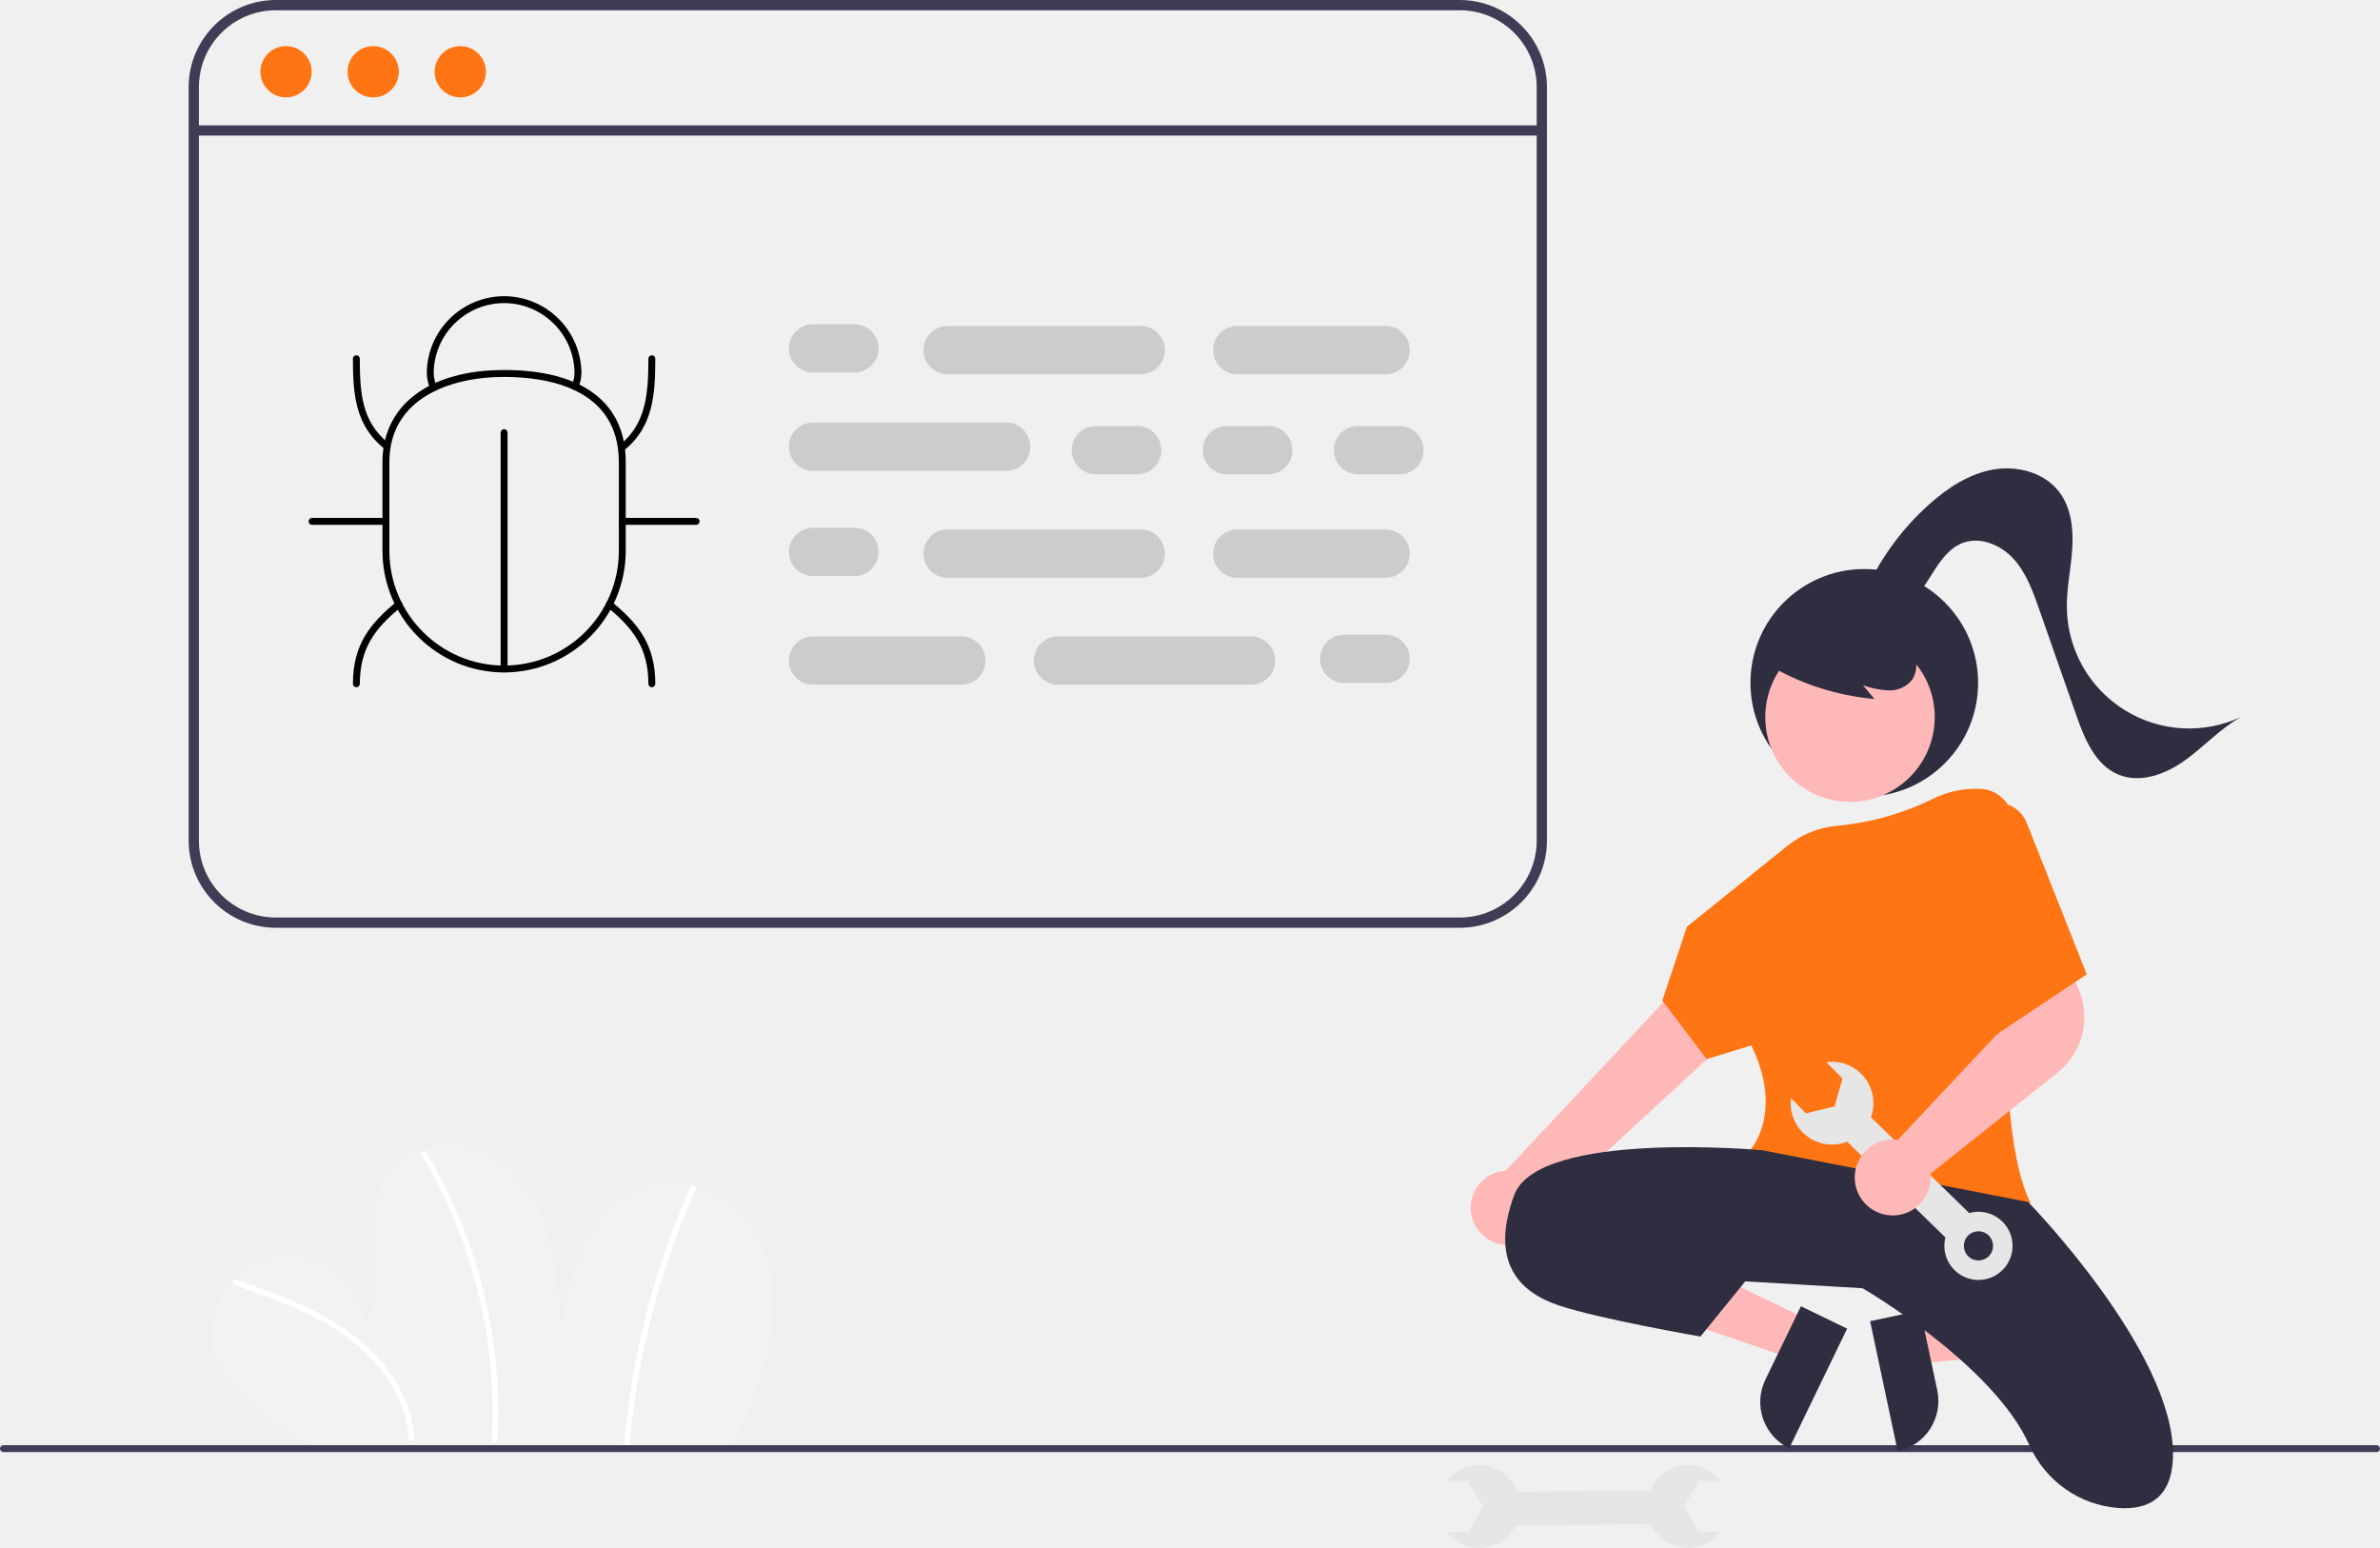
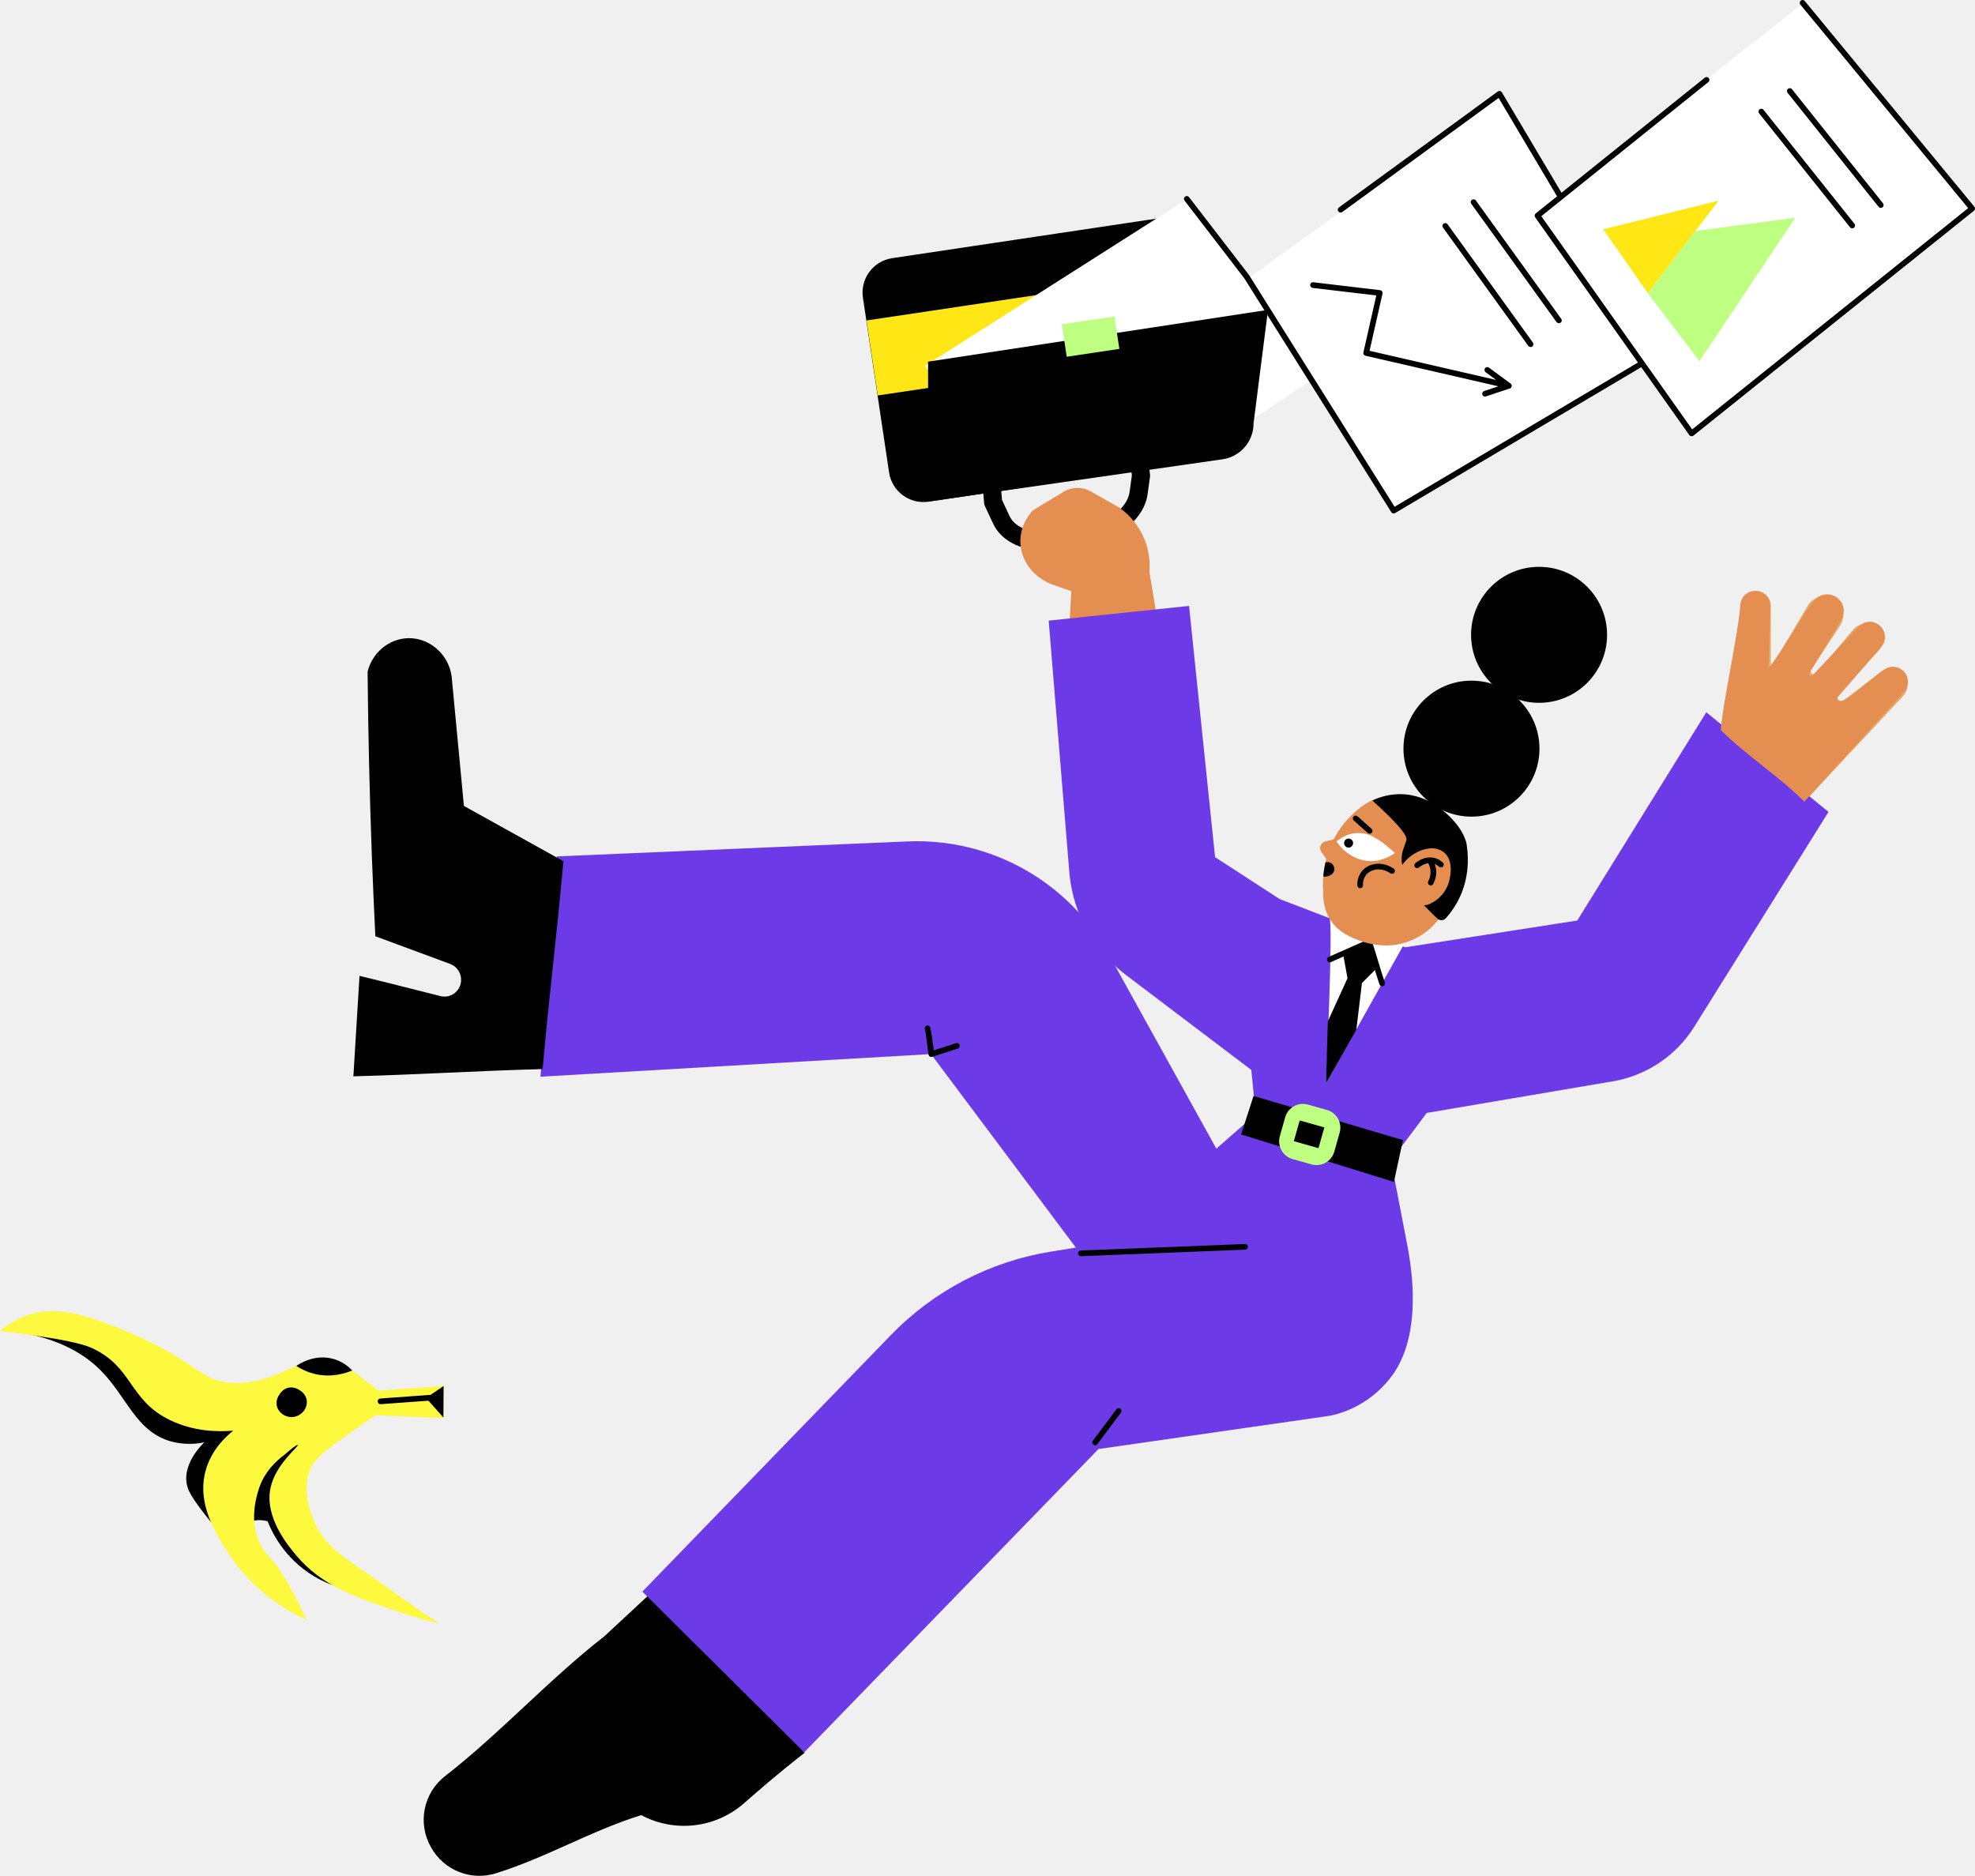
- <svg xmlns="http://www.w3.org/2000/svg" data-name="Layer 1" width="690" height="448.759" viewBox="0 0 690 448.759">
-   <path d="M466.813,645.731c4.668-10.084,9.333-20.317,11.359-31.242s1.176-22.783-4.627-32.259-17.228-15.902-28.132-13.76c-8.955,1.759-16.146,8.813-20.357,16.91S419.158,602.61,417.52,611.588c-.529-10.2-1.09-20.564-4.478-30.2s-10.06-18.615-19.569-22.343-21.879-.796-26.891,8.103c-7.061,12.538,2.302,30.125-5.817,42.006-1.393-11.917-13.855-21.332-25.699-19.416s-20.701,14.781-18.265,26.529c1.45,6.99,6.219,12.936,11.922,17.232s12.334,9.274,18.895,12.09Z" transform="translate(-255 -225.6204)" fill="#f2f2f2" />
-   <path d="M323.02,598.158c9.408,3.289,18.903,6.614,27.492,11.756,7.698,4.608,14.553,10.812,18.882,18.757a33.356,33.356,0,0,1,4.126,13.859c.063,1.018,1.655,1.025,1.592,0-.557-9.061-4.972-17.353-11.087-23.911-6.704-7.19-15.392-12.1-24.361-15.91-5.318-2.259-10.769-4.179-16.221-6.085-.969-.339-1.385,1.198-.423,1.535Z" transform="translate(-255 -225.6204)" fill="#fff" />
-   <path d="M377.287,560.625a143.383,143.383,0,0,1,13.791,30.616,145.117,145.117,0,0,1,6.361,32.968,143.305,143.305,0,0,1,.152,18.837c-.059,1.023,1.533,1.02,1.592,0a145.194,145.194,0,0,0-2.04-33.82,146.926,146.926,0,0,0-9.769-32.44,143.25,143.25,0,0,0-8.712-16.963.796.796,0,0,0-1.374.803Z" transform="translate(-255 -225.6204)" fill="#fff" />
-   <path d="M455.188,569.767a232.044,232.044,0,0,0-17.116,57.578q-1.342,8.365-2.078,16.812c-.089,1.02,1.503,1.014,1.592,0a231.209,231.209,0,0,1,12.738-58.025q2.834-7.892,6.239-15.562c.412-.928-.959-1.739-1.374-.803Z" transform="translate(-255 -225.6204)" fill="#fff" />
-   <rect x="709.176" y="639.478" width="9.882" height="46.588" transform="translate(1112.595 -285.4804) rotate(89.25872)" fill="#e6e6e6" />
-   <path d="M754.027,669.616l-6.653-.019-4.112-7.337,4.445-7.312,6.181.018a11.999,11.999,0,1,0,.139,14.651Z" transform="translate(-255 -225.6204)" fill="#e6e6e6" />
-   <path d="M674.208,669.616l6.653-.019,4.112-7.337-4.445-7.312-6.181.018a11.999,11.999,0,1,1-.139,14.651Z" transform="translate(-255 -225.6204)" fill="#e6e6e6" />
-   <path d="M944,646.59H256a1,1,0,0,1,0-2H944a1,1,0,0,1,0,2Z" transform="translate(-255 -225.6204)" fill="#3f3d56" />
-   <circle cx="540.486" cy="197.969" r="33" fill="#2f2e41" />
-   <polygon points="553.859 383.226 556.401 395.219 603.871 391.124 600.12 373.423 553.859 383.226" fill="#ffb8b8" />
-   <path d="M789.188,618.497h38.531a0,0,0,0,1,0,0v14.887a0,0,0,0,1,0,0H804.075a14.887,14.887,0,0,1-14.887-14.887v0A0,0,0,0,1,789.188,618.497Z" transform="translate(108.7105 1320.973) rotate(-101.9647)" fill="#2f2e41" />
-   <polygon points="524.12 382.586 518.777 393.621 473.673 378.264 481.559 361.979 524.12 382.586" fill="#ffb8b8" />
-   <path d="M771.037,617.456h23.644a0,0,0,0,1,0,0v14.887a0,0,0,0,1,0,0H756.151a0,0,0,0,1,0,0v0A14.887,14.887,0,0,1,771.037,617.456Z" transform="translate(-379.9408 824.8682) rotate(-64.16458)" fill="#2f2e41" />
-   <path d="M690.259,586.414a10.743,10.743,0,0,0,12.709-10.48l74.374-68.571-18.47-14.305-67.337,71.943a10.801,10.801,0,0,0-1.275,21.413Z" transform="translate(-255 -225.6204)" fill="#ffb8b8" />
-   <circle cx="536.344" cy="207.898" r="24.561" fill="#ffb8b8" />
-   <path d="M813.386,577.893c-17.229 0-37.978-3.628-50.779-18.477l-.288-.334.297-.328c.097-.107,9.514-10.869.111-30.061L749.799,532.67,736.929,515.681l7.13-21.389,29.177-23.504a26.751,26.751,0,0,1,14.611-5.789,80.211,80.211,0,0,0,27.785-7.913,27.906,27.906,0,0,1,12.8-2.798l.574.016a9.95,9.95,0,0,1,9.641,10.708c-1.979,25.63-5.472,87.543,4.792,108.861l.265.551-.592.15A136.113,136.113,0,0,1,813.386,577.893Z" transform="translate(-255 -225.6204)" fill="#ff7514" />
-   <path d="M765.986,559.09s-65-6-72,13,1,28,13,32,41,9,41,9l13-16,34,2s37.885,21.973,48.36,45.474A30.762,30.762,0,0,0,869.123,662.802c8.398.584,15.863-2.587,15.863-15.712,0-30-42-73-42-73Z" transform="translate(-255 -225.6204)" fill="#2f2e41" />
-   <path d="M716.486,588.59s17-5,44,8" transform="translate(-255 -225.6204)" fill="#2f2e41" />
-   <path d="M766.843,417.855a73.041,73.041,0,0,0,31.599,10.412l-3.331-3.991a24.477,24.477,0,0,0,7.561,1.501,8.281,8.281,0,0,0,6.75-3.159,7.702,7.702,0,0,0,.516-7.115,14.589,14.589,0,0,0-4.589-5.739,27.323,27.323,0,0,0-25.431-4.545,16.33,16.33,0,0,0-7.595,4.872,9.236,9.236,0,0,0-1.863,8.561" transform="translate(-255 -225.6204)" fill="#2f2e41" />
-   <path d="M795.309,398.224A75.485,75.485,0,0,1,814.446,371.703c5.292-4.703,11.472-8.743,18.446-9.963s14.833.87,19.111,6.511c3.498,4.613,4.152,10.793,3.767,16.569s-1.676,11.497-1.553,17.284a35.468,35.468,0,0,0,50.527,31.351c-6.022,3.329-10.714,8.598-16.305,12.608s-12.963,6.76-19.312,4.11c-6.718-2.804-9.8-10.419-12.206-17.29L846.189,402.244c-1.824-5.209-3.739-10.572-7.462-14.645s-9.765-6.557-14.889-4.509c-3.884,1.552-6.413,5.258-8.63,8.804s-4.557,7.32-8.304,9.179-9.298.715-10.523-3.285" transform="translate(-255 -225.6204)" fill="#2f2e41" />
-   <rect x="802.919" y="543.314" width="9.882" height="46.588" transform="translate(-416.7474 524.1384) rotate(-45.74128)" fill="#e6e6e6" />
-   <path d="M821.51,579.909a9.882,9.882,0,1,0,13.975-.181A9.882,9.882,0,0,0,821.51,579.909Zm10.111,9.853a4.235,4.235,0,1,1-.077-5.989A4.235,4.235,0,0,1,831.621,589.762Z" transform="translate(-255 -225.6204)" fill="#e6e6e6" />
-   <path d="M784.48,533.549l4.69,4.718-2.28,8.096-8.314,2.028-4.358-4.383a11.999,11.999,0,1,0,10.262-10.458Z" transform="translate(-255 -225.6204)" fill="#e6e6e6" />
-   <path d="M803.736,577.979a11.579,11.579,0,0,1-1.268-.07,11.023,11.023,0,0,1-9.68-9.681,11.003,11.003,0,0,1,10.931-12.25,10.625,10.625,0,0,1,1.466.109L838.763,520.342l-3.505-11.685,17.605-7.892,4.934,12.06a20.49,20.49,0,0,1-6.177,23.672l-36.961,29.401a10.259,10.259,0,0,1,.06,1.079,11.018,11.018,0,0,1-3.664,8.197A10.872,10.872,0,0,1,803.736,577.979Z" transform="translate(-255 -225.6204)" fill="#ffb8b8" />
-   <path d="M829.986,459.09h0a9.453,9.453,0,0,1,12.628,5.156l17.372,43.844-27,18Z" transform="translate(-255 -225.6204)" fill="#ff7514" />
-   <path d="M703.486,469.327V250.883a25.298,25.298,0,0,0-25.262-25.262H334.954a25.298,25.298,0,0,0-25.262,25.262V469.327a25.298,25.298,0,0,0,25.262,25.262H678.224A25.298,25.298,0,0,0,703.486,469.327ZM334.954,491.618a22.317,22.317,0,0,1-22.29-22.29V250.883a22.317,22.317,0,0,1,22.29-22.29H678.224a22.317,22.317,0,0,1,22.29,22.29V469.327a22.317,22.317,0,0,1-22.29,22.29Z" transform="translate(-255 -225.6204)" fill="#3f3d56" />
-   <path d="M700.514,264.924H312.664a1.486,1.486,0,1,1,0-2.972H700.514a1.486,1.486,0,0,1,0,2.972Z" transform="translate(-255 -225.6204)" fill="#3f3d56" />
-   <circle cx="82.926" cy="20.804" r="7.43" fill="#ff7514" />
-   <circle cx="108.188" cy="20.804" r="7.43" fill="#ff7514" />
-   <circle cx="133.451" cy="20.804" r="7.43" fill="#ff7514" />
-   <path d="M443.979,424.852a1.0 1,0,0,1-1-1c0-10.427-4.571-16.242-11.945-22.247a1.0 1,0,1,1,1.263-1.551c7.83,6.375,12.683,12.58,12.683,23.798A1.0 1,0,0,1,443.979,424.852Z" transform="translate(-255 -225.6204)" />
-   <path d="M358.317,424.852a1.0 1,0,0,1-1-1c0-11.218,4.853-17.423,12.683-23.798a1.0 1,0,1,1,1.263,1.551c-7.375,6.005-11.945,11.821-11.945,22.247A1.0 1,0,0,1,358.317,424.852Z" transform="translate(-255 -225.6204)" />
-   <path d="M435.413,356.322a1,1,0,0,1-.632-1.775c7.581-6.171,8.197-14.938,8.197-24.923a1,1,0,0,1,2,0c0,10.505-.672,19.748-8.935,26.474A.994.994,0,0,1,435.413,356.322Z" transform="translate(-255 -225.6204)" />
-   <path d="M366.882,355.787a.994.994,0,0,1-.631-.225c-8.263-6.727-8.935-15.727-8.935-25.939a1,1,0,0,1,2,0c0,10.037.604,18.206,8.198,24.388a1,1,0,0,1-.632,1.775Z" transform="translate(-255 -225.6204)" />
-   <path d="M456.828,377.772H435.413a1,1,0,0,1,0-2h21.416a1,1,0,1,1,0,2Z" transform="translate(-255 -225.6204)" />
-   <path d="M366.883,377.772H345.467a1,1,0,0,1,0-2H366.883a1,1,0,0,1,0,2Z" transform="translate(-255 -225.6204)" />
-   <path d="M401.148,420.569a1.0 1,0,0,1-1-1V351.039a1,1,0,0,1,2,0v68.53A1.0 1,0,0,1,401.148,420.569Z" transform="translate(-255 -225.6204)" />
-   <path d="M401.148,420.569A35.305,35.305,0,0,1,365.883,385.304V359.586c0-16.468,13.513-26.699,35.265-26.699,22.741,0,35.265,9.482,35.265,26.699v25.717A35.305,35.305,0,0,1,401.148,420.569Zm0-85.681c-16.081,0-33.265,6.488-33.265,24.699v25.717a33.265,33.265,0,1,0,66.53,0V359.586C434.413,338.097,413.571,334.888,401.148,334.888Z" transform="translate(-255 -225.6204)" />
-   <path d="M380.651,339.062a1,1,0,0,1-.929-.63,14.088,14.088,0,0,1-.988-4.532A22.476,22.476,0,0,1,401.089,311.491h.115a22.467,22.467,0,0,1,22.359,22.357,12.227,12.227,0,0,1-.91,4.211,1,1,0,0,1-1.85-.761,10.195,10.195,0,0,0,.761-3.487,20.454,20.454,0,0,0-20.363-20.32h-.11a20.461,20.461,0,0,0-20.359,20.362,12.076,12.076,0,0,0,.847,3.838,1.001,1.001,0,0,1-.928,1.371Z" transform="translate(-255 -225.6204)" />
-   <path d="M502.71,333.623h-12a7,7,0,0,1,0-14h12a7,7,0,0,1,0,14Z" transform="translate(-255 -225.6204)" fill="#ccc" />
-   <path d="M584.71,363.123h-12a7,7,0,0,1,0-14h12a7,7,0,0,1,0,14Z" transform="translate(-255 -225.6204)" fill="#ccc" />
-   <path d="M622.71,363.123h-12a7,7,0,0,1,0-14h12a7,7,0,0,1,0,14Z" transform="translate(-255 -225.6204)" fill="#ccc" />
-   <path d="M660.71,363.123h-12a7,7,0,0,1,0-14h12a7,7,0,0,1,0,14Z" transform="translate(-255 -225.6204)" fill="#ccc" />
-   <path d="M585.71,334.123h-56a7,7,0,0,1,0-14h56a7,7,0,0,1,0,14Z" transform="translate(-255 -225.6204)" fill="#ccc" />
-   <path d="M546.71,362.123h-56a7,7,0,0,1,0-14h56a7,7,0,0,1,0,14Z" transform="translate(-255 -225.6204)" fill="#ccc" />
-   <path d="M656.71,334.123h-43a7,7,0,0,1,0-14h43a7,7,0,0,1,0,14Z" transform="translate(-255 -225.6204)" fill="#ccc" />
-   <path d="M502.71,392.623h-12a7,7,0,0,1,0-14h12a7,7,0,0,1,0,14Z" transform="translate(-255 -225.6204)" fill="#ccc" />
-   <path d="M585.71,393.123h-56a7,7,0,0,1,0-14h56a7,7,0,0,1,0,14Z" transform="translate(-255 -225.6204)" fill="#ccc" />
-   <path d="M656.71,393.123h-43a7,7,0,0,1,0-14h43a7,7,0,0,1,0,14Z" transform="translate(-255 -225.6204)" fill="#ccc" />
-   <path d="M637.71,416.623a7.008,7.008,0,0,1,7-7h12a7,7,0,0,1,0,14h-12A7.008,7.008,0,0,1,637.71,416.623Z" transform="translate(-255 -225.6204)" fill="#ccc" />
-   <path d="M554.71,417.123a7.008,7.008,0,0,1,7-7h56a7,7,0,0,1,0,14h-56A7.008,7.008,0,0,1,554.71,417.123Z" transform="translate(-255 -225.6204)" fill="#ccc" />
-   <path d="M483.71,417.123a7.008,7.008,0,0,1,7-7h43a7,7,0,0,1,0,14h-43A7.008,7.008,0,0,1,483.71,417.123Z" transform="translate(-255 -225.6204)" fill="#ccc" />
+ <svg xmlns="http://www.w3.org/2000/svg" fill="none" viewBox="448 242 943.03 895.79">
+   <path d="M1269.75 590.802L1279.6 530.214C1279.87 528.576 1280.71 527.086 1281.98 526.008C1283.24 524.931 1284.85 524.336 1286.51 524.329C1288.37 524.329 1290.16 525.069 1291.47 526.386C1292.79 527.704 1293.53 529.491 1293.53 531.354V561.078L1311.2 531.219C1311.84 530.137 1312.69 529.199 1313.72 528.466C1314.74 527.733 1315.9 527.22 1317.13 526.96C1318.36 526.699 1319.63 526.698 1320.86 526.955C1322.09 527.212 1323.25 527.722 1324.28 528.452C1326.18 529.814 1327.49 531.859 1327.92 534.161C1328.35 536.463 1327.87 538.842 1326.59 540.801L1312.91 561.71C1312.79 561.896 1312.71 562.106 1312.68 562.326C1312.65 562.545 1312.67 562.769 1312.73 562.98C1312.8 563.191 1312.91 563.385 1313.06 563.548C1313.21 563.71 1313.4 563.838 1313.6 563.921C1313.9 564.036 1314.22 564.057 1314.52 563.981C1314.83 563.904 1315.1 563.734 1315.31 563.494L1332.82 542.725C1334.15 541.137 1336.06 540.142 1338.13 539.954C1340.2 539.767 1342.26 540.404 1343.86 541.725C1344.69 542.406 1345.37 543.249 1345.86 544.202C1346.35 545.154 1346.64 546.196 1346.71 547.265C1346.78 548.333 1346.64 549.405 1346.28 550.415C1345.92 551.425 1345.37 552.352 1344.64 553.139L1325.77 573.616C1325.5 573.902 1325.33 574.263 1325.28 574.65C1325.22 575.036 1325.29 575.43 1325.47 575.778C1325.59 576.029 1325.77 576.249 1325.99 576.422C1326.21 576.596 1326.47 576.718 1326.74 576.781C1327.02 576.844 1327.3 576.846 1327.57 576.787C1327.85 576.727 1328.11 576.608 1328.33 576.437L1346.1 562.824C1347.68 561.616 1349.65 561.044 1351.62 561.221C1353.59 561.399 1355.43 562.312 1356.76 563.78C1358.09 565.248 1358.81 567.16 1358.79 569.136C1358.77 571.113 1358.01 573.01 1356.66 574.454L1307.58 627.011L1269.75 590.802Z" fill="#E4A867" />
+   <path d="M786.533 977.013L736.537 1023.43C710.207 1043.92 686.817 1069.71 660.476 1090.21C655.47 1094.1 652.036 1099.67 650.803 1105.9C649.57 1112.12 650.621 1118.58 653.764 1124.09L653.986 1124.48C656.963 1129.7 661.634 1133.75 667.226 1135.95C672.818 1138.16 678.996 1138.39 684.736 1136.6C708.861 1129.1 730.052 1116.31 754.177 1108.81L754.436 1108.94C762.171 1113.01 770.951 1114.64 779.629 1113.63C788.307 1112.62 796.479 1109.02 803.075 1103.29C810.723 1096.65 816.981 1090.98 832.216 1079C810.096 1050.78 808.642 1005.24 786.533 977.013Z" fill="#010101" />
+   <path d="M706.078 756.175L713.871 650.974L881.406 643.824C900.826 642.998 920.092 647.599 937.043 657.11C953.995 666.622 967.961 680.668 977.376 697.673L1028.78 790.536L1047.51 774.134L1112.48 797.788L1119.99 836.813C1123.83 856.771 1124.79 881.756 1113.1 898.374C1108.6 904.655 1102.72 909.813 1095.9 913.447C1091.88 915.57 1087.59 917.125 1083.14 918.068L972.512 933.978L831.999 1078.81L754.717 1002.07L873.408 879.54C893.892 858.393 920.659 844.426 949.722 839.721L961.704 837.781L892.528 745.366L706.078 756.175Z" fill="#6C3AE7" />
+   <path d="M945.961 504.819C935.234 504.819 925.965 500.058 922.28 492.211L918.291 483.704C918.074 483.236 917.942 482.733 917.902 482.218L911.984 410.178C911.926 409.055 912.308 407.954 913.048 407.108C913.789 406.262 914.83 405.737 915.951 405.646C917.071 405.555 918.183 405.903 919.051 406.618C919.919 407.333 920.474 408.358 920.599 409.476L926.43 480.737L930.089 488.541C932.791 494.292 941.487 497.329 950.782 495.761L967.33 492.967C977.734 491.211 986.348 484.32 987.37 476.89L988.45 469.048L980.16 398.251C980.034 397.116 980.362 395.978 981.072 395.084C981.783 394.19 982.818 393.613 983.952 393.48C985.086 393.346 986.226 393.667 987.125 394.371C988.023 395.076 988.607 396.107 988.748 397.24L997.103 468.578C997.148 468.936 997.148 469.3 997.103 469.658L995.952 478.041C994.411 489.217 982.981 499.069 968.789 501.468L952.241 504.257C950.167 504.62 948.067 504.808 945.961 504.819Z" fill="black" />
+   <path d="M1005.12 345.665L874.002 365.285C864.931 366.642 858.677 375.096 860.035 384.167L872.52 467.605C873.877 476.676 882.331 482.93 891.402 481.572L1022.52 461.953C1031.59 460.596 1037.85 452.142 1036.49 443.071L1024 359.632C1022.65 350.561 1014.19 344.308 1005.12 345.665Z" fill="#010101" />
+   <path d="M448.604 877.141C474.513 879.513 488.332 888.604 496.163 896.51C508.517 908.973 512.851 925.38 529.264 930.239C534.58 931.733 540.178 931.919 545.58 930.779C545.58 930.779 533.409 941.788 537.928 953.256C542.446 964.724 578.347 1001.68 578.347 1001.68C578.347 1001.68 574.51 995.193 571.207 987.876C567.273 979.175 564.571 972.371 567.311 969.393C568.008 968.637 569.97 967.145 575.742 968.42C577.52 972.917 583.383 985.995 597.862 994.702C605.735 999.408 614.688 1002 623.857 1002.24L586.567 961.308L597.111 925.472L488.283 874.871L448.604 877.141Z" fill="black" />
+   <path d="M659.84 903.839L659.877 919.268L627.376 917.831C625.311 919.192 622.209 921.268 618.507 923.883C605.575 933.028 599.111 937.594 596.668 942.48C591.372 953.072 596.717 965.486 598.03 968.55C602.667 979.31 610.925 984.926 621.269 991.978C633.083 1000.01 644.464 1008.68 656.478 1016.41C656.597 1016.48 656.964 1016.72 656.921 1016.84C656.662 1017.56 642.329 1013.15 635.877 1010.95C617.778 1004.76 601.71 999.285 589.621 984.963C585.66 980.272 574.11 966.589 577.191 952.429C579.666 941.08 590.853 932.703 590.161 932.033C589.772 931.655 586.378 934.492 583.8 936.746C580.217 939.389 574.554 944.425 571.824 952.348C568.041 963.373 567.566 976.565 577.391 986.433C584.303 993.378 594.393 1015.62 594.393 1015.62C584.562 1011.05 568.766 1001.77 557.298 984.093C551.05 974.463 541.701 960.055 546.273 943.998C548.975 934.481 555.46 928.326 559.357 925.218C551.607 925.851 540.409 925.58 529.19 920.171C509.296 910.589 511.636 894.597 491.483 885.583C481.847 881.259 448 877.692 448 877.692C451.439 874.657 455.385 872.25 459.657 870.58C473.249 865.322 486.679 869.327 500.325 874.542C543.824 891.182 542.057 902.104 560.07 902.45C583.595 902.882 595.609 884.399 611.179 892.722C611.179 892.722 612.022 893.176 628.727 906.098L659.84 903.839Z" fill="#FDF93F" />
+   <path d="M659.806 903.887L651.402 909.588L659.709 918.9L659.806 903.887Z" fill="black" />
+   <path d="M629.727 912.55C629.549 912.557 629.372 912.528 629.206 912.466C629.04 912.404 628.887 912.31 628.757 912.189C628.495 911.945 628.34 911.606 628.327 911.248C628.314 910.89 628.444 910.541 628.688 910.278C628.933 910.016 629.271 909.861 629.629 909.848L653.252 908.135C653.61 908.109 653.964 908.225 654.237 908.46C654.509 908.695 654.676 909.028 654.703 909.386C654.729 909.744 654.613 910.099 654.378 910.371C654.143 910.643 653.81 910.811 653.452 910.837L629.824 912.556L629.727 912.55Z" fill="black" />
+   <path d="M616.193 896.456C613.415 897.629 606.346 900.158 597.948 898.039C594.939 897.275 592.079 896.008 589.49 894.294C590.636 893.494 598.164 888.409 607.179 890.944C610.623 891.939 613.737 893.843 616.193 896.456Z" fill="black" />
+   <path d="M593.327 915.403C592.746 916.261 591.995 916.991 591.122 917.549C590.248 918.107 589.27 918.48 588.247 918.646C586.685 918.873 585.091 918.591 583.702 917.841C583.043 917.479 580.703 916.068 580.151 913.225C579.868 911.479 580.254 909.69 581.232 908.216C581.632 907.551 583.037 905.222 585.847 904.665C587.594 904.382 589.383 904.768 590.857 905.746C591.544 906.157 593.851 907.545 594.408 910.356C594.713 912.115 594.326 913.924 593.327 915.403Z" fill="black" />
+   <path d="M999.789 533.03L996.833 515.141C997.264 509.999 996.524 504.825 994.671 500.009C992.207 493.734 987.966 488.314 982.468 484.412L968.66 476.614C966.714 475.512 964.51 474.949 962.274 474.981C960.038 475.013 957.851 475.64 955.938 476.798L941.119 485.753C939.952 487.033 934.715 493.048 935.223 501.631C935.731 510.213 941.67 517.779 950.355 521.086L959.543 524.329L958.192 548.108L1000.35 538.65L999.789 533.03Z" fill="#E58E52" />
+   <path d="M964.072 841.888C963.713 841.895 963.367 841.76 963.108 841.512C962.85 841.263 962.701 840.923 962.694 840.564C962.686 840.206 962.822 839.859 963.07 839.601C963.319 839.343 963.659 839.193 964.018 839.186L1042.45 836.073C1042.62 836.066 1042.8 836.095 1042.97 836.156C1043.13 836.218 1043.29 836.312 1043.42 836.433C1043.55 836.553 1043.65 836.699 1043.73 836.86C1043.8 837.021 1043.84 837.196 1043.85 837.373C1043.85 837.55 1043.83 837.727 1043.76 837.894C1043.7 838.06 1043.61 838.213 1043.49 838.343C1043.37 838.474 1043.22 838.579 1043.06 838.653C1042.9 838.727 1042.73 838.769 1042.55 838.775L964.126 841.888H964.072Z" fill="black" />
+   <path d="M717.011 653.26L669.507 626.866L663.654 565.04C662.189 554.334 653.007 546.53 642.885 546.762C633.887 546.973 625.824 553.491 623.521 562.727C623.777 591.532 624.454 620.887 625.553 650.791C626.036 663.671 626.593 676.441 627.223 689.102L662.978 702.343C664.625 702.954 666.023 704.093 666.956 705.582C667.888 707.07 668.302 708.825 668.134 710.574V710.73C668.023 711.867 667.669 712.967 667.095 713.955C666.521 714.942 665.742 715.795 664.809 716.454C663.876 717.114 662.812 717.564 661.69 717.776C660.567 717.988 659.412 717.955 658.304 717.68C645.333 714.465 633.195 711.249 619.663 708.033L616.733 755.997C647.246 755.203 676.587 753.333 707.099 752.538C710.002 719.085 714.093 686.708 717.011 653.26Z" fill="#010101" />
+   <path d="M948.733 538.38L1015.75 531.354L1028.18 651.331L1058.98 671.327L1118.97 694.382L1201.12 681.595L1262.73 582.155L1321.09 629.714L1256.47 733.126C1252.3 739.563 1246.87 745.095 1240.51 749.393C1234.16 753.69 1227 756.666 1219.47 758.143L1129.24 773.469L1113.57 794.384L1047.09 769.146L1045.47 752.933L985.083 707.19C977.697 701.496 971.548 694.356 967.011 686.208C962.474 678.059 959.644 669.072 958.694 659.794L948.733 538.38Z" fill="#6C3AE7" />
+   <path d="M1082.76 680.514C1084.71 681.173 1081.14 759.418 1081.14 759.418L1118.97 691.863L1082.76 680.514Z" fill="white" />
+   <path d="M1309.53 624.849L1356.62 572.968C1357.99 571.753 1358.84 570.062 1359.01 568.24C1359.17 566.417 1358.63 564.602 1357.5 563.164C1356.37 561.726 1354.73 560.774 1352.92 560.503C1351.11 560.232 1349.27 560.662 1347.76 561.705C1340.57 566.693 1329.33 577.756 1326.35 576.74C1326.03 576.632 1325.53 576.34 1325.12 575.329L1345.99 551.269C1346.66 550.57 1347.2 549.742 1347.55 548.833C1347.9 547.925 1348.06 546.955 1348.03 545.981C1348 545.007 1347.78 544.049 1347.37 543.165C1346.96 542.28 1346.38 541.486 1345.66 540.831C1344.94 540.175 1344.09 539.671 1343.17 539.349C1342.26 539.026 1341.28 538.892 1340.31 538.954C1339.34 539.016 1338.39 539.272 1337.51 539.708C1336.64 540.145 1335.87 540.751 1335.24 541.493L1313.43 564.553C1313.28 564.731 1313.06 564.843 1312.82 564.869C1312.59 564.894 1312.35 564.831 1312.16 564.691C1311.97 564.55 1311.84 564.344 1311.8 564.112C1311.75 563.881 1311.8 563.641 1311.92 563.44L1327.24 537.877C1328.28 536.144 1328.63 534.08 1328.2 532.104C1327.77 530.128 1326.61 528.39 1324.94 527.242C1323.28 526.095 1321.24 525.624 1319.24 525.926C1317.24 526.228 1315.43 527.28 1314.18 528.868C1307.3 537.607 1299.34 552.388 1292.45 561.127L1293.3 531.203C1293.29 529.406 1292.59 527.682 1291.36 526.378C1290.12 525.075 1288.43 524.288 1286.64 524.177H1286.51C1284.63 524.06 1282.78 524.694 1281.37 525.938C1279.96 527.182 1279.1 528.936 1278.98 530.814C1278.09 544.541 1270.66 576.897 1269.67 590.624C1281.92 602.913 1297.27 612.474 1309.53 624.849Z" fill="#E58E52" />
+   <path d="M1107.94 712.984C1107.66 712.982 1107.39 712.893 1107.16 712.729C1106.93 712.564 1106.76 712.332 1106.66 712.065C1105.45 708.482 1104.5 705.261 1103.56 702.148C1102.76 699.446 1101.94 696.711 1100.95 693.723C1097.85 695.085 1095.4 696.176 1092.94 697.268C1090.13 698.516 1087.33 699.765 1083.57 701.413C1083.41 701.499 1083.23 701.55 1083.04 701.563C1082.86 701.576 1082.67 701.551 1082.5 701.489C1082.32 701.428 1082.16 701.331 1082.03 701.205C1081.89 701.079 1081.78 700.926 1081.71 700.757C1081.63 700.587 1081.6 700.404 1081.6 700.219C1081.6 700.034 1081.63 699.85 1081.71 699.68C1081.78 699.51 1081.89 699.357 1082.02 699.23C1082.16 699.104 1082.32 699.006 1082.49 698.943C1086.24 697.29 1089.05 696.047 1091.85 694.798C1094.66 693.55 1097.47 692.307 1101.22 690.653C1101.39 690.578 1101.57 690.539 1101.76 690.539C1101.95 690.539 1102.13 690.578 1102.3 690.653C1102.48 690.728 1102.63 690.838 1102.76 690.976C1102.88 691.113 1102.98 691.276 1103.04 691.453C1104.26 695.041 1105.2 698.262 1106.15 701.375C1107.1 704.488 1108.03 707.661 1109.23 711.195C1109.3 711.399 1109.32 711.616 1109.29 711.83C1109.26 712.043 1109.18 712.246 1109.05 712.422C1108.93 712.597 1108.76 712.74 1108.57 712.837C1108.38 712.935 1108.17 712.986 1107.95 712.984H1107.94Z" fill="black" />
+   <path d="M1089.25 697.268C1089.97 701.231 1090.69 705.194 1091.41 709.157C1088.28 716.028 1085.15 722.897 1082.02 729.764L1081.14 759.418L1095.61 733.855L1098.31 711.432L1106 703.753C1104.58 700.029 1103.1 695.587 1101.68 691.863C1097.96 693.485 1092.97 695.646 1089.25 697.268Z" fill="black" />
+   <path d="M1145.99 662.68C1144.94 665.307 1143.64 667.825 1142.1 670.198C1137.04 678.434 1133.64 683.974 1127.22 688.2C1123.39 690.695 1119.09 692.397 1114.59 693.204C1108.87 693.928 1103.05 693.29 1097.62 691.34C1093.71 689.913 1086.94 687.459 1082.91 680.812C1079.83 675.732 1079.76 670.625 1079.67 665.139C1079.67 663.518 1079.71 662.005 1079.83 660.584C1080.02 658.319 1080.37 656.07 1080.88 653.855C1081.02 653.228 1081.17 652.645 1081.31 652.115L1078.97 648.921C1078.65 648.49 1078.44 647.984 1078.36 647.451C1078.28 646.918 1078.34 646.373 1078.52 645.867C1078.71 645.361 1079.01 644.908 1079.42 644.551C1079.82 644.193 1080.31 643.942 1080.83 643.819L1084.76 642.852C1087.59 637.498 1091.42 632.739 1096.05 628.833C1105.84 620.386 1116.72 621.202 1120.02 621.445C1122.24 621.607 1123.22 624.083 1125.1 624.418C1128.63 625.016 1131.99 626.332 1134.99 628.285C1137.98 630.237 1140.55 632.783 1142.52 635.767C1142.54 635.767 1142.76 635.405 1142.78 635.405C1151.02 648.089 1149.32 653.85 1145.99 662.68Z" fill="#E58E52" />
+   <path d="M1086.12 643.765C1087.82 646.356 1090.05 648.553 1092.67 650.207C1103.78 657.125 1112.74 650.056 1114.11 649.375C1109.52 645.516 1108.83 644.478 1103.91 641.728C1101.48 640.362 1098.71 639.703 1095.92 639.822C1093.13 639.941 1090.43 640.835 1088.12 642.403L1086.12 643.765Z" fill="white" />
+   <path d="M1148.32 645.386C1147.78 641.776 1144.84 635.523 1136.86 628.962C1134.33 626.882 1126.79 621.077 1115.96 621.261C1111.57 621.358 1107.25 622.397 1103.3 624.309C1117.18 636.831 1120.11 641.538 1119.51 643.224C1119.45 643.397 1118.97 645.11 1118.11 647.413C1117.2 649.85 1117.02 652.497 1117.57 655.038C1121.61 649.093 1129.38 646.127 1134.16 647.418C1143.07 649.834 1140.35 660.821 1140.19 661.761C1139.66 664.377 1138.52 666.828 1136.84 668.908C1135.17 670.988 1133.03 672.635 1130.58 673.71C1129.73 674.088 1128.81 674.294 1127.88 674.316C1129.73 676.213 1131.86 678.282 1134.22 680.606C1134.49 680.88 1134.82 681.095 1135.19 681.238C1135.55 681.381 1135.94 681.448 1136.33 681.436C1136.72 681.424 1137.1 681.332 1137.45 681.167C1137.81 681.003 1138.12 680.767 1138.38 680.477C1143.29 674.932 1150.98 663.583 1148.32 645.386Z" fill="black" />
+   <path d="M1124.68 656.584C1124.49 656.586 1124.3 656.546 1124.12 656.468C1123.94 656.389 1123.79 656.274 1123.66 656.13C1123.43 655.861 1123.31 655.509 1123.33 655.152C1123.35 654.794 1123.51 654.46 1123.78 654.222C1126.16 652.125 1131.98 649.358 1136.98 653.941C1137.23 654.186 1137.37 654.519 1137.38 654.87C1137.39 655.22 1137.27 655.561 1137.03 655.82C1136.8 656.079 1136.47 656.235 1136.12 656.257C1135.77 656.279 1135.42 656.163 1135.16 655.936C1130.68 651.834 1125.77 656.065 1125.57 656.249C1125.32 656.465 1125.01 656.584 1124.68 656.584Z" fill="black" />
+   <path d="M1131.16 664.842C1130.93 664.84 1130.7 664.78 1130.5 664.666C1130.3 664.551 1130.13 664.388 1130.01 664.19C1129.89 663.992 1129.82 663.767 1129.81 663.536C1129.8 663.305 1129.85 663.075 1129.96 662.869C1132.5 657.924 1129.86 654.087 1129.83 654.049C1129.63 653.756 1129.54 653.393 1129.61 653.039C1129.67 652.685 1129.87 652.37 1130.16 652.163C1130.45 651.956 1130.81 651.874 1131.17 651.935C1131.52 651.995 1131.84 652.194 1132.04 652.487C1132.19 652.698 1135.65 657.719 1132.36 664.107C1132.25 664.328 1132.08 664.513 1131.86 664.643C1131.65 664.772 1131.41 664.841 1131.16 664.842Z" fill="black" />
+   <path d="M1091.93 646.764C1093.12 646.764 1094.09 645.799 1094.09 644.608C1094.09 643.417 1093.12 642.452 1091.93 642.452C1090.74 642.452 1089.78 643.417 1089.78 644.608C1089.78 645.799 1090.74 646.764 1091.93 646.764Z" fill="black" />
+   <path d="M1101.98 640.128C1101.65 640.131 1101.33 640.009 1101.08 639.787L1094.4 633.842C1094.13 633.604 1093.97 633.269 1093.95 632.911C1093.93 632.553 1094.05 632.202 1094.29 631.935C1094.53 631.667 1094.86 631.506 1095.22 631.486C1095.58 631.465 1095.93 631.588 1096.2 631.827L1102.88 637.771C1103.08 637.954 1103.22 638.193 1103.29 638.459C1103.35 638.724 1103.33 639.002 1103.24 639.257C1103.14 639.512 1102.97 639.732 1102.74 639.887C1102.52 640.043 1102.25 640.127 1101.98 640.128Z" fill="black" />
+   <path d="M1097.49 666.171C1097.15 666.172 1096.82 666.042 1096.57 665.808C1096.32 665.574 1096.17 665.254 1096.15 664.912C1095.96 662.37 1096.77 659.854 1098.39 657.886C1099.74 656.341 1101.54 655.265 1103.55 654.817C1108.13 653.633 1111.99 655.806 1113.44 656.795C1113.58 656.895 1113.71 657.023 1113.81 657.171C1113.9 657.32 1113.97 657.486 1114 657.66C1114.04 657.835 1114.03 658.014 1114 658.187C1113.96 658.361 1113.89 658.526 1113.79 658.673C1113.69 658.819 1113.56 658.944 1113.41 659.042C1113.27 659.139 1113.1 659.206 1112.92 659.238C1112.75 659.271 1112.57 659.27 1112.4 659.233C1112.22 659.197 1112.06 659.127 1111.91 659.027C1111.02 658.416 1107.83 656.503 1104.22 657.432C1102.76 657.745 1101.43 658.52 1100.44 659.643C1099.27 661.061 1098.69 662.873 1098.82 664.706C1098.83 664.883 1098.81 665.061 1098.75 665.229C1098.69 665.397 1098.61 665.552 1098.49 665.686C1098.37 665.819 1098.23 665.929 1098.07 666.007C1097.91 666.086 1097.74 666.132 1097.56 666.144L1097.49 666.171Z" fill="black" />
+   <path d="M1085 657.924C1084.46 659.767 1082.48 660.313 1081.87 660.475C1081.21 660.644 1080.52 660.675 1079.85 660.567C1080.04 658.302 1080.38 656.054 1080.89 653.839C1081.34 653.71 1081.8 653.672 1082.26 653.726C1082.72 653.78 1083.16 653.924 1083.56 654.152C1084.17 654.548 1084.64 655.126 1084.89 655.804C1085.15 656.482 1085.19 657.224 1085 657.924Z" fill="black" />
+   <path d="M1150.6 631.984C1168.53 631.984 1183.07 617.447 1183.07 599.514C1183.07 581.582 1168.53 567.045 1150.6 567.045C1132.67 567.045 1118.13 581.582 1118.13 599.514C1118.13 617.447 1132.67 631.984 1150.6 631.984Z" fill="#010101" />
+   <path d="M1182.88 577.627C1200.81 577.627 1215.35 563.09 1215.35 545.157C1215.35 527.225 1200.81 512.688 1182.88 512.688C1164.94 512.688 1150.41 527.225 1150.41 545.157C1150.41 563.09 1164.94 577.627 1182.88 577.627Z" fill="#010101" />
+   <path d="M1024.71 370.659L861.759 395.042L867.117 430.852L1030.07 406.47L1024.71 370.659Z" fill="#FFE715" />
+   <path d="M889.546 416.782L1015.43 336.652L1044.07 374.92L1164.8 287.575C1173.76 303.248 1183.3 319.964 1192.26 335.631C1231.37 305.302 1269.88 273.919 1309 243.589L1390 342.381L1256.03 448.668L1232.46 416.145L1113.73 486.099C1100.58 465.202 1087.43 444.305 1074.28 423.408L1024.31 456.915C1014.15 462.152 999.897 467.902 992.612 462.049C986.667 457.283 989.91 448.592 985.532 441.794C980.577 434.114 965.601 429.364 924.02 438.994C915.449 427.986 898.128 427.775 889.546 416.782Z" fill="white" />
+   <path d="M1046.55 444.161L1053.45 389.972L891.14 414.713L891.21 481.483L1031.72 461.336C1035.85 460.742 1039.62 458.677 1042.35 455.521C1045.07 452.365 1046.57 448.331 1046.55 444.161Z" fill="#010101" />
+   <path d="M980.142 393.11L955.021 396.869L957.341 412.369L982.462 408.61L980.142 393.11Z" fill="#BEFF81" />
+   <path d="M1255.77 450.316C1255.49 450.317 1255.22 450.23 1254.99 450.069C1254.76 449.907 1254.59 449.679 1254.49 449.415C1254.4 449.15 1254.39 448.864 1254.47 448.595C1254.55 448.325 1254.7 448.086 1254.92 447.911L1387.77 341.386L1342.42 286.365C1342.2 286.088 1342.09 285.732 1342.12 285.375C1342.16 285.019 1342.33 284.69 1342.61 284.462C1342.88 284.234 1343.24 284.126 1343.6 284.16C1343.95 284.195 1344.28 284.369 1344.51 284.646L1390.73 340.727C1390.84 340.865 1390.93 341.025 1390.98 341.196C1391.03 341.367 1391.04 341.547 1391.03 341.725C1391.01 341.903 1390.95 342.075 1390.87 342.232C1390.78 342.389 1390.67 342.528 1390.53 342.64L1256.61 450.019C1256.37 450.211 1256.08 450.316 1255.77 450.316Z" fill="black" />
+   <path d="M1343.47 286.856C1343.27 286.857 1343.07 286.813 1342.89 286.728C1342.71 286.643 1342.55 286.519 1342.43 286.365L1307.66 244.211C1307.55 244.074 1307.46 243.916 1307.41 243.746C1307.36 243.576 1307.34 243.398 1307.36 243.221C1307.37 243.045 1307.43 242.873 1307.51 242.717C1307.59 242.56 1307.71 242.421 1307.84 242.308C1307.98 242.196 1308.14 242.111 1308.31 242.059C1308.48 242.007 1308.66 241.989 1308.83 242.006C1309.01 242.023 1309.18 242.075 1309.34 242.158C1309.49 242.242 1309.63 242.355 1309.75 242.492L1344.51 284.646C1344.74 284.922 1344.84 285.275 1344.81 285.628C1344.78 285.982 1344.6 286.308 1344.33 286.538C1344.09 286.743 1343.79 286.856 1343.47 286.856Z" fill="black" />
+   <path d="M1255.49 450.057C1255.28 450.053 1255.07 449.999 1254.88 449.899C1254.69 449.8 1254.53 449.658 1254.41 449.484L1181.01 345.769C1180.81 345.489 1180.73 345.143 1180.78 344.803C1180.82 344.463 1181 344.153 1181.27 343.937L1262.07 279.047C1262.35 278.845 1262.7 278.758 1263.04 278.805C1263.39 278.851 1263.7 279.027 1263.91 279.297C1264.13 279.566 1264.24 279.908 1264.21 280.253C1264.18 280.598 1264.02 280.919 1263.76 281.15L1183.95 345.245L1256.59 447.928C1256.73 448.128 1256.82 448.364 1256.84 448.609C1256.85 448.854 1256.8 449.099 1256.69 449.318C1256.58 449.537 1256.41 449.721 1256.2 449.851C1256 449.982 1255.76 450.053 1255.51 450.057H1255.49Z" fill="black" />
+   <path d="M1113.45 487.19C1113.22 487.192 1113 487.135 1112.8 487.024C1112.6 486.914 1112.43 486.753 1112.31 486.558L1042.14 374.921L1013.59 337.782C1013.37 337.495 1013.28 337.135 1013.33 336.78C1013.38 336.425 1013.57 336.105 1013.86 335.89C1014.14 335.675 1014.5 335.583 1014.86 335.634C1015.21 335.684 1015.53 335.874 1015.75 336.161L1044.39 373.348C1044.42 373.382 1044.44 373.418 1044.46 373.456L1113.89 484.007L1231.21 414.464C1231.37 414.374 1231.54 414.314 1231.71 414.289C1231.89 414.264 1232.07 414.274 1232.24 414.318C1232.41 414.362 1232.57 414.44 1232.71 414.546C1232.86 414.653 1232.98 414.787 1233.07 414.94C1233.16 415.093 1233.22 415.262 1233.24 415.438C1233.27 415.614 1233.26 415.793 1233.21 415.965C1233.17 416.137 1233.09 416.299 1232.98 416.441C1232.88 416.583 1232.74 416.703 1232.59 416.793L1114.14 487.001C1113.93 487.126 1113.69 487.191 1113.45 487.19Z" fill="black" />
+   <path d="M1088.11 343.499C1087.83 343.499 1087.55 343.409 1087.32 343.241C1087.09 343.073 1086.92 342.837 1086.83 342.566C1086.74 342.295 1086.74 342.003 1086.83 341.732C1086.92 341.461 1087.09 341.225 1087.32 341.057L1163.16 285.711C1163.31 285.596 1163.49 285.516 1163.68 285.476C1163.86 285.436 1164.06 285.436 1164.24 285.478C1164.43 285.515 1164.6 285.59 1164.76 285.699C1164.91 285.808 1165.04 285.948 1165.13 286.111L1194.26 335.177C1194.45 335.485 1194.5 335.853 1194.41 336.201C1194.32 336.549 1194.1 336.847 1193.79 337.03C1193.49 337.214 1193.12 337.267 1192.77 337.179C1192.42 337.091 1192.12 336.868 1191.94 336.56L1163.57 288.77L1088.91 343.24C1088.68 343.408 1088.4 343.499 1088.11 343.499Z" fill="black" />
+   <path d="M1046.55 765.363L1117.89 786.44L1113.57 806.436L1040.61 783.738L1046.55 765.363Z" fill="black" />
+   <path d="M1081.58 772.052L1072.53 769.492C1067.85 768.168 1062.98 770.89 1061.65 775.571L1059.09 784.625C1057.77 789.307 1060.49 794.175 1065.17 795.499L1074.23 798.059C1078.91 799.383 1083.78 796.661 1085.1 791.98L1087.66 782.926C1088.99 778.244 1086.26 773.376 1081.58 772.052Z" fill="#BEFF81" />
+   <path d="M1080.35 780.399L1068.59 777.072L1065.79 786.979L1077.55 790.305L1080.35 780.399Z" fill="black" />
+   <path d="M892.686 746.745C892.427 746.743 892.174 746.668 891.956 746.529C891.789 746.421 891.647 746.277 891.541 746.108C891.436 745.939 891.369 745.748 891.346 745.55C890.708 740.243 889.886 734.288 889.611 733.504C889.49 733.168 889.507 732.798 889.658 732.474C889.809 732.15 890.081 731.899 890.416 731.775C890.58 731.712 890.754 731.683 890.929 731.688C891.104 731.693 891.276 731.732 891.436 731.804C891.596 731.876 891.739 731.978 891.859 732.106C891.979 732.234 892.073 732.384 892.135 732.547C892.562 733.661 893.394 740.049 893.832 743.605L904.548 740.151C904.889 740.045 905.257 740.077 905.574 740.241C905.89 740.405 906.129 740.688 906.238 741.027C906.347 741.367 906.318 741.736 906.156 742.053C905.994 742.371 905.714 742.612 905.375 742.724L893.102 746.68C892.967 746.723 892.827 746.745 892.686 746.745Z" fill="black" />
+   <path d="M970.892 932.206C970.642 932.204 970.397 932.133 970.185 932C969.972 931.868 969.801 931.68 969.689 931.456C969.577 931.232 969.529 930.982 969.551 930.733C969.572 930.484 969.662 930.245 969.811 930.044L981.068 914.96C981.283 914.674 981.603 914.484 981.958 914.434C982.313 914.383 982.673 914.475 982.96 914.69C983.246 914.905 983.436 915.225 983.486 915.58C983.537 915.935 983.445 916.295 983.23 916.582L971.973 931.66C971.848 931.829 971.685 931.966 971.497 932.061C971.309 932.156 971.102 932.205 970.892 932.206Z" fill="black" />
+   <path d="M1213.49 351.498L1268.63 337.798L1234.8 381.968L1213.49 351.498Z" fill="#FFE715" />
+   <path d="M1234.8 381.968L1259.44 414.458L1305.22 345.98L1257.34 352.341L1234.8 381.968Z" fill="#BEFF81" />
+   <path d="M1346.07 341.273C1345.87 341.276 1345.66 341.232 1345.47 341.144C1345.29 341.056 1345.12 340.926 1344.99 340.765L1301.57 286.348C1301.45 286.211 1301.36 286.05 1301.31 285.877C1301.25 285.704 1301.23 285.521 1301.25 285.34C1301.27 285.159 1301.32 284.983 1301.41 284.823C1301.49 284.663 1301.61 284.522 1301.76 284.408C1301.9 284.295 1302.06 284.212 1302.24 284.163C1302.41 284.115 1302.6 284.103 1302.78 284.127C1302.96 284.151 1303.13 284.211 1303.29 284.304C1303.44 284.397 1303.58 284.521 1303.69 284.668L1347.1 339.079C1347.33 339.359 1347.43 339.716 1347.39 340.072C1347.35 340.427 1347.17 340.752 1346.89 340.976C1346.66 341.163 1346.37 341.267 1346.07 341.273Z" fill="black" />
+   <path d="M1192.31 396.343C1192.1 396.343 1191.9 396.295 1191.71 396.201C1191.52 396.107 1191.36 395.971 1191.23 395.803L1150.52 339.338C1150.41 339.195 1150.33 339.031 1150.29 338.857C1150.24 338.682 1150.23 338.501 1150.26 338.323C1150.29 338.145 1150.35 337.974 1150.44 337.82C1150.54 337.666 1150.66 337.533 1150.81 337.427C1150.95 337.322 1151.12 337.247 1151.29 337.206C1151.47 337.165 1151.65 337.16 1151.83 337.19C1152 337.221 1152.17 337.287 1152.32 337.384C1152.48 337.48 1152.61 337.607 1152.71 337.755L1193.43 394.219C1193.58 394.42 1193.67 394.659 1193.69 394.909C1193.71 395.159 1193.67 395.41 1193.55 395.634C1193.44 395.859 1193.27 396.047 1193.06 396.179C1192.84 396.311 1192.6 396.381 1192.34 396.381L1192.31 396.343Z" fill="black" />
+   <path d="M1178.8 407.692C1178.59 407.692 1178.38 407.644 1178.2 407.55C1178.01 407.456 1177.85 407.32 1177.72 407.152L1137.01 350.687C1136.9 350.544 1136.82 350.38 1136.78 350.206C1136.73 350.032 1136.72 349.85 1136.75 349.672C1136.78 349.494 1136.84 349.323 1136.93 349.169C1137.03 349.016 1137.15 348.882 1137.29 348.776C1137.44 348.671 1137.61 348.596 1137.78 348.555C1137.96 348.514 1138.14 348.509 1138.32 348.54C1138.49 348.57 1138.66 348.636 1138.81 348.733C1138.97 348.83 1139.1 348.956 1139.2 349.104L1179.91 405.569C1180.07 405.769 1180.16 406.008 1180.18 406.258C1180.2 406.508 1180.15 406.759 1180.04 406.983C1179.93 407.208 1179.76 407.397 1179.54 407.529C1179.33 407.66 1179.08 407.73 1178.83 407.73L1178.8 407.692Z" fill="black" />
+   <path d="M1332.44 351.044C1332.24 351.047 1332.03 351.003 1331.84 350.915C1331.66 350.827 1331.49 350.697 1331.36 350.536L1287.94 296.125C1287.83 295.986 1287.75 295.827 1287.7 295.656C1287.65 295.486 1287.64 295.307 1287.66 295.131C1287.68 294.955 1287.73 294.784 1287.82 294.628C1287.9 294.473 1288.02 294.336 1288.16 294.225C1288.29 294.115 1288.45 294.032 1288.62 293.983C1288.8 293.934 1288.97 293.919 1289.15 293.939C1289.33 293.958 1289.5 294.013 1289.65 294.099C1289.81 294.184 1289.94 294.3 1290.06 294.439L1333.47 348.85C1333.7 349.13 1333.8 349.488 1333.76 349.844C1333.72 350.201 1333.54 350.527 1333.26 350.752C1333.03 350.939 1332.74 351.041 1332.44 351.044Z" fill="black" />
+   <path d="M1168.42 427.591C1168.32 427.591 1168.22 427.58 1168.12 427.559L1100.02 411.886C1099.67 411.805 1099.37 411.589 1099.18 411.285C1098.99 410.981 1098.93 410.614 1099.01 410.265L1105.16 383.086L1074.77 379.492C1074.59 379.472 1074.42 379.417 1074.26 379.33C1074.11 379.243 1073.97 379.126 1073.86 378.986C1073.75 378.846 1073.67 378.685 1073.62 378.514C1073.57 378.342 1073.55 378.162 1073.57 377.985C1073.59 377.807 1073.65 377.636 1073.74 377.48C1073.82 377.324 1073.94 377.186 1074.08 377.075C1074.22 376.964 1074.38 376.882 1074.55 376.833C1074.72 376.784 1074.9 376.77 1075.08 376.79L1106.97 380.573C1107.15 380.592 1107.33 380.65 1107.5 380.743C1107.66 380.836 1107.8 380.963 1107.91 381.114C1108.02 381.269 1108.1 381.445 1108.14 381.631C1108.17 381.817 1108.17 382.009 1108.13 382.195L1101.94 409.524L1162.37 423.435L1157.35 419.733C1157.07 419.518 1156.88 419.198 1156.82 418.843C1156.77 418.489 1156.87 418.128 1157.08 417.842C1157.3 417.555 1157.62 417.366 1157.97 417.315C1158.33 417.264 1158.69 417.356 1158.97 417.571L1169.24 425.138C1169.47 425.306 1169.64 425.543 1169.73 425.814C1169.81 426.084 1169.81 426.375 1169.72 426.645C1169.63 426.915 1169.46 427.15 1169.23 427.317C1169 427.484 1168.73 427.574 1168.44 427.575L1168.42 427.591Z" fill="black" />
+   <path d="M1157.07 431.374C1156.75 431.373 1156.44 431.259 1156.2 431.051C1155.95 430.843 1155.79 430.555 1155.74 430.239C1155.69 429.923 1155.75 429.599 1155.92 429.325C1156.08 429.05 1156.34 428.844 1156.64 428.742L1167.99 424.959C1168.33 424.861 1168.69 424.897 1169 425.059C1169.31 425.221 1169.54 425.497 1169.65 425.829C1169.76 426.16 1169.74 426.522 1169.59 426.837C1169.44 427.153 1169.17 427.397 1168.85 427.52L1157.5 431.304C1157.36 431.35 1157.22 431.374 1157.07 431.374Z" fill="black" />
</svg>
